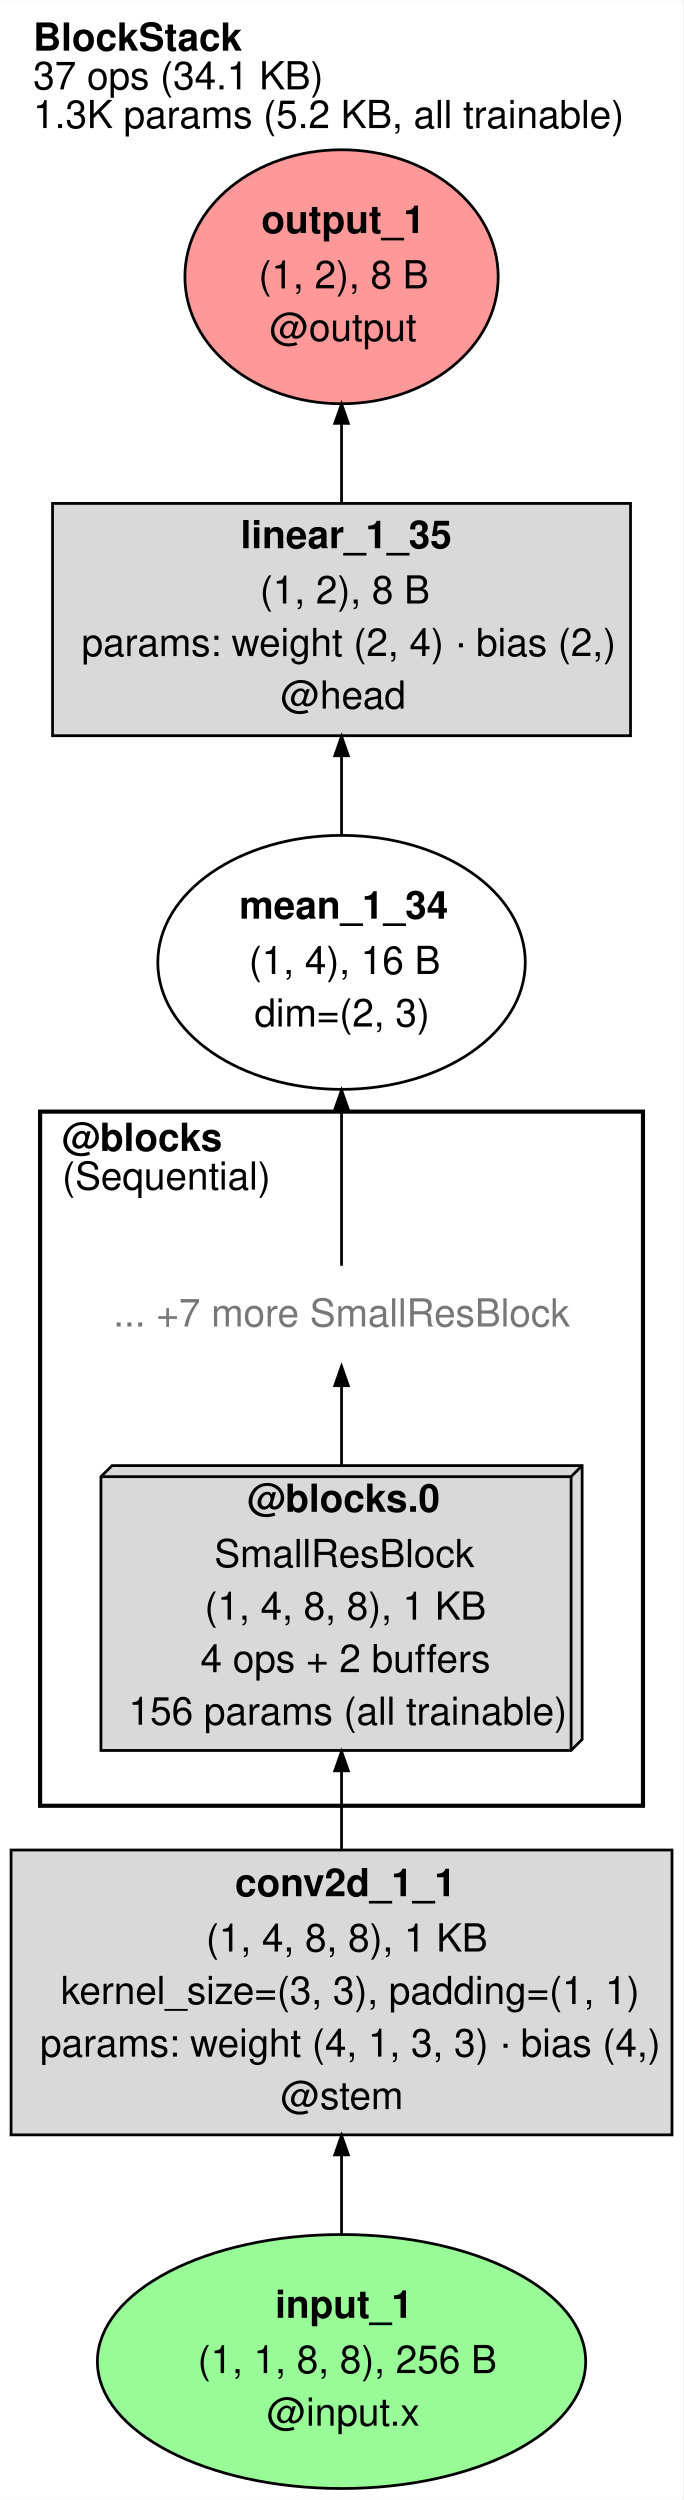
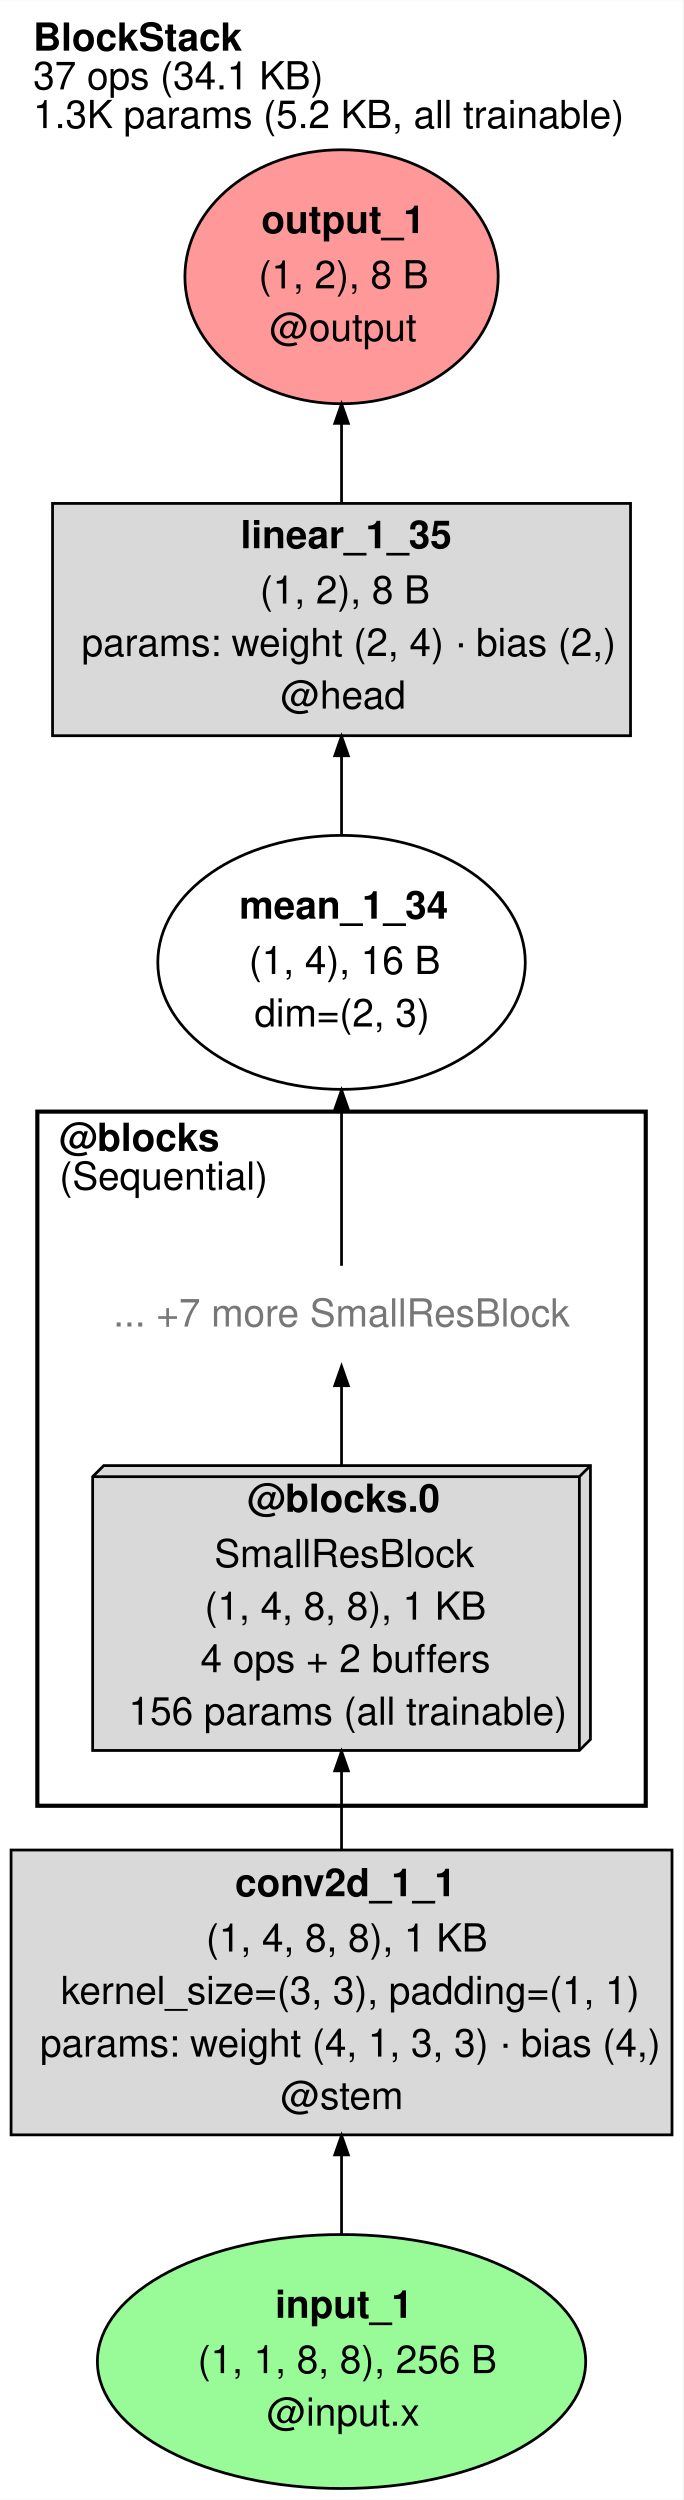
<svg xmlns="http://www.w3.org/2000/svg" xmlns:xlink="http://www.w3.org/1999/xlink" width="247pt" height="904pt" viewBox="0.00 0.00 247.00 903.77">
  <g id="graph0" class="graph" transform="scale(1 1) rotate(0) translate(4 899.77)">
    <polygon fill="white" stroke="transparent" points="-4,4 -4,-899.77 243,-899.77 243,4 -4,4" />
    <text text-anchor="start" x="8" y="-881.57" font-family="Helvetica,sans-Serif" font-weight="bold" font-size="14.00">BlockStack</text>
    <text text-anchor="start" x="8" y="-867.57" font-family="Helvetica,sans-Serif" font-size="14.00">37 ops (34.1 KB)</text>
    <text text-anchor="start" x="8" y="-853.57" font-family="Helvetica,sans-Serif" font-size="14.00">1.3K params (5.2 KB, all trainable)</text>
    <g id="clust2" class="cluster">
-       <polygon fill="white" stroke="black" stroke-width="1.5" points="10.5,-246.92 10.5,-497.92 228.5,-497.92 228.5,-246.92 10.5,-246.92" />
-       <text text-anchor="start" x="18.5" y="-483.72" font-family="Helvetica,sans-Serif" font-weight="bold" font-size="14.00">@blocks</text>
-       <text text-anchor="start" x="18.5" y="-469.72" font-family="Helvetica,sans-Serif" font-size="14.00">(Sequential)</text>
+       <polygon fill="white" stroke="black" stroke-width="1.5" points="9.5,-246.92 9.5,-497.92 229.5,-497.92 229.5,-246.92 9.5,-246.92" />
+       <text text-anchor="start" x="17.5" y="-483.72" font-family="Helvetica,sans-Serif" font-weight="bold" font-size="14.00">@blocks</text>
+       <text text-anchor="start" x="17.5" y="-469.72" font-family="Helvetica,sans-Serif" font-size="14.00">(Sequential)</text>
    </g>
    <g id="node1" class="node">
      <ellipse fill="#98fb98" stroke="black" cx="119.5" cy="-45.96" rx="88.28" ry="45.92" />
      <text text-anchor="start" x="95.5" y="-61.76" font-family="Helvetica,sans-Serif" font-weight="bold" font-size="14.00">input_1</text>
      <text text-anchor="start" x="67.5" y="-41.76" font-family="Helvetica,sans-Serif" font-size="14.00">(1, 1, 8, 8), 256 B</text>
      <text text-anchor="start" x="92.5" y="-22.76" font-family="Helvetica,sans-Serif" font-size="14.00">@input.x</text>
    </g>
    <g id="node2" class="node">
      <polygon fill="#d9d9d9" stroke="black" points="239,-230.92 0,-230.92 0,-127.92 239,-127.92 239,-230.92" />
      <text text-anchor="start" x="81" y="-214.22" font-family="Helvetica,sans-Serif" font-weight="bold" font-size="14.00">conv2d_1_1</text>
      <text text-anchor="start" x="70.5" y="-194.22" font-family="Helvetica,sans-Serif" font-size="14.00">(1, 4, 8, 8), 1 KB</text>
      <text text-anchor="start" x="18" y="-175.22" font-family="Helvetica,sans-Serif" font-size="14.00">kernel_size=(3, 3), padding=(1, 1)</text>
      <text text-anchor="start" x="10.5" y="-156.22" font-family="Helvetica,sans-Serif" font-size="14.00">params: weight (4, 1, 3, 3) · bias (4,)</text>
      <text text-anchor="start" x="97.5" y="-137.22" font-family="Helvetica,sans-Serif" font-size="14.00">@stem</text>
    </g>
    <g id="edge1" class="edge">
      <path fill="none" stroke="black" d="M119.5,-92.2C119.5,-101.32 119.5,-111.02 119.5,-120.5" />
      <polygon fill="black" stroke="black" points="117.05,-120.69 119.5,-127.69 121.95,-120.69 117.05,-120.69" />
    </g>
    <g id="node3" class="node">
      <g id="a_node3">
        <a xlink:title="156 params (0 frozen)">
-           <polygon fill="#d9d9d9" stroke="black" points="206.5,-369.92 36.5,-369.92 32.5,-365.92 32.5,-266.92 202.5,-266.92 206.5,-270.92 206.5,-369.92" />
-           <polyline fill="none" stroke="black" points="202.5,-365.92 32.5,-365.92 " />
-           <polyline fill="none" stroke="black" points="202.5,-365.92 202.5,-266.92 " />
-           <polyline fill="none" stroke="black" points="202.5,-365.92 206.5,-369.92 " />
+           <polygon fill="#d9d9d9" stroke="black" points="209.5,-369.92 33.5,-369.92 29.5,-365.92 29.5,-266.92 205.5,-266.92 209.5,-270.92 209.5,-369.92" />
+           <polyline fill="none" stroke="black" points="205.5,-365.92 29.5,-365.92 " />
+           <polyline fill="none" stroke="black" points="205.5,-365.92 205.5,-266.92 " />
+           <polyline fill="none" stroke="black" points="205.5,-365.92 209.5,-369.92 " />
          <text text-anchor="start" x="85.5" y="-353.22" font-family="Helvetica,sans-Serif" font-weight="bold" font-size="14.00">@blocks.0</text>
          <text text-anchor="start" x="73.5" y="-333.22" font-family="Helvetica,sans-Serif" font-size="14.00">SmallResBlock</text>
          <text text-anchor="start" x="70" y="-314.22" font-family="Helvetica,sans-Serif" font-size="14.00">(1, 4, 8, 8), 1 KB</text>
          <text text-anchor="start" x="68.5" y="-295.22" font-family="Helvetica,sans-Serif" font-size="14.00">4 ops + 2 buffers</text>
          <text text-anchor="start" x="42.5" y="-276.22" font-family="Helvetica,sans-Serif" font-size="14.00">156 params (all trainable)</text>
        </a>
      </g>
    </g>
    <g id="edge2" class="edge">
      <path fill="none" stroke="black" d="M119.5,-231.05C119.5,-240.28 119.5,-249.98 119.5,-259.41" />
      <polygon fill="black" stroke="black" points="117.05,-259.55 119.5,-266.55 121.95,-259.55 117.05,-259.55" />
    </g>
    <g id="node4" class="node">
      <text text-anchor="middle" x="119.5" y="-420.22" font-family="Helvetica,sans-Serif" font-size="14.00" fill="#777777">... +7 more SmallResBlock</text>
    </g>
    <g id="edge6" class="edge">
      <path fill="none" stroke="black" d="M119.5,-369.96C119.5,-379.96 119.5,-390.02 119.5,-398.65" />
      <polygon fill="black" stroke="black" points="117.05,-398.83 119.5,-405.83 121.95,-398.83 117.05,-398.83" />
    </g>
    <g id="node5" class="node">
      <ellipse fill="white" stroke="black" cx="119.5" cy="-551.89" rx="66.44" ry="45.92" />
      <text text-anchor="start" x="82.5" y="-567.69" font-family="Helvetica,sans-Serif" font-weight="bold" font-size="14.00">mean_1_34</text>
      <text text-anchor="start" x="86" y="-547.69" font-family="Helvetica,sans-Serif" font-size="14.00">(1, 4), 16 B</text>
      <text text-anchor="start" x="88" y="-528.69" font-family="Helvetica,sans-Serif" font-size="14.00">dim=(2, 3)</text>
    </g>
    <g id="edge3" class="edge">
      <path fill="none" stroke="black" d="M119.5,-442.17C119.5,-456.76 119.5,-478.45 119.5,-498.62" />
      <polygon fill="black" stroke="black" points="117.05,-498.68 119.5,-505.68 121.95,-498.68 117.05,-498.68" />
    </g>
    <g id="node6" class="node">
      <polygon fill="#d9d9d9" stroke="black" points="224,-717.85 15,-717.85 15,-633.85 224,-633.85 224,-717.85" />
      <text text-anchor="start" x="83" y="-701.65" font-family="Helvetica,sans-Serif" font-weight="bold" font-size="14.00">linear_1_35</text>
      <text text-anchor="start" x="90" y="-681.65" font-family="Helvetica,sans-Serif" font-size="14.00">(1, 2), 8 B</text>
      <text text-anchor="start" x="25.5" y="-662.65" font-family="Helvetica,sans-Serif" font-size="14.00">params: weight (2, 4) · bias (2,)</text>
      <text text-anchor="start" x="97.5" y="-643.65" font-family="Helvetica,sans-Serif" font-size="14.00">@head</text>
    </g>
    <g id="edge4" class="edge">
      <path fill="none" stroke="black" d="M119.5,-597.95C119.5,-607.25 119.5,-617.09 119.5,-626.5" />
      <polygon fill="black" stroke="black" points="117.05,-626.6 119.5,-633.6 121.95,-626.6 117.05,-626.6" />
    </g>
    <g id="node7" class="node">
      <ellipse fill="#ff9999" stroke="black" cx="119.5" cy="-799.81" rx="56.64" ry="45.92" />
      <text text-anchor="start" x="90.5" y="-815.61" font-family="Helvetica,sans-Serif" font-weight="bold" font-size="14.00">output_1</text>
      <text text-anchor="start" x="89.5" y="-795.61" font-family="Helvetica,sans-Serif" font-size="14.00">(1, 2), 8 B</text>
      <text text-anchor="start" x="93.5" y="-776.61" font-family="Helvetica,sans-Serif" font-size="14.00">@output</text>
    </g>
    <g id="edge5" class="edge">
      <path fill="none" stroke="black" d="M119.5,-718.14C119.5,-727.28 119.5,-737.08 119.5,-746.59" />
      <polygon fill="black" stroke="black" points="117.05,-746.8 119.5,-753.8 121.95,-746.8 117.05,-746.8" />
    </g>
  </g>
</svg>
